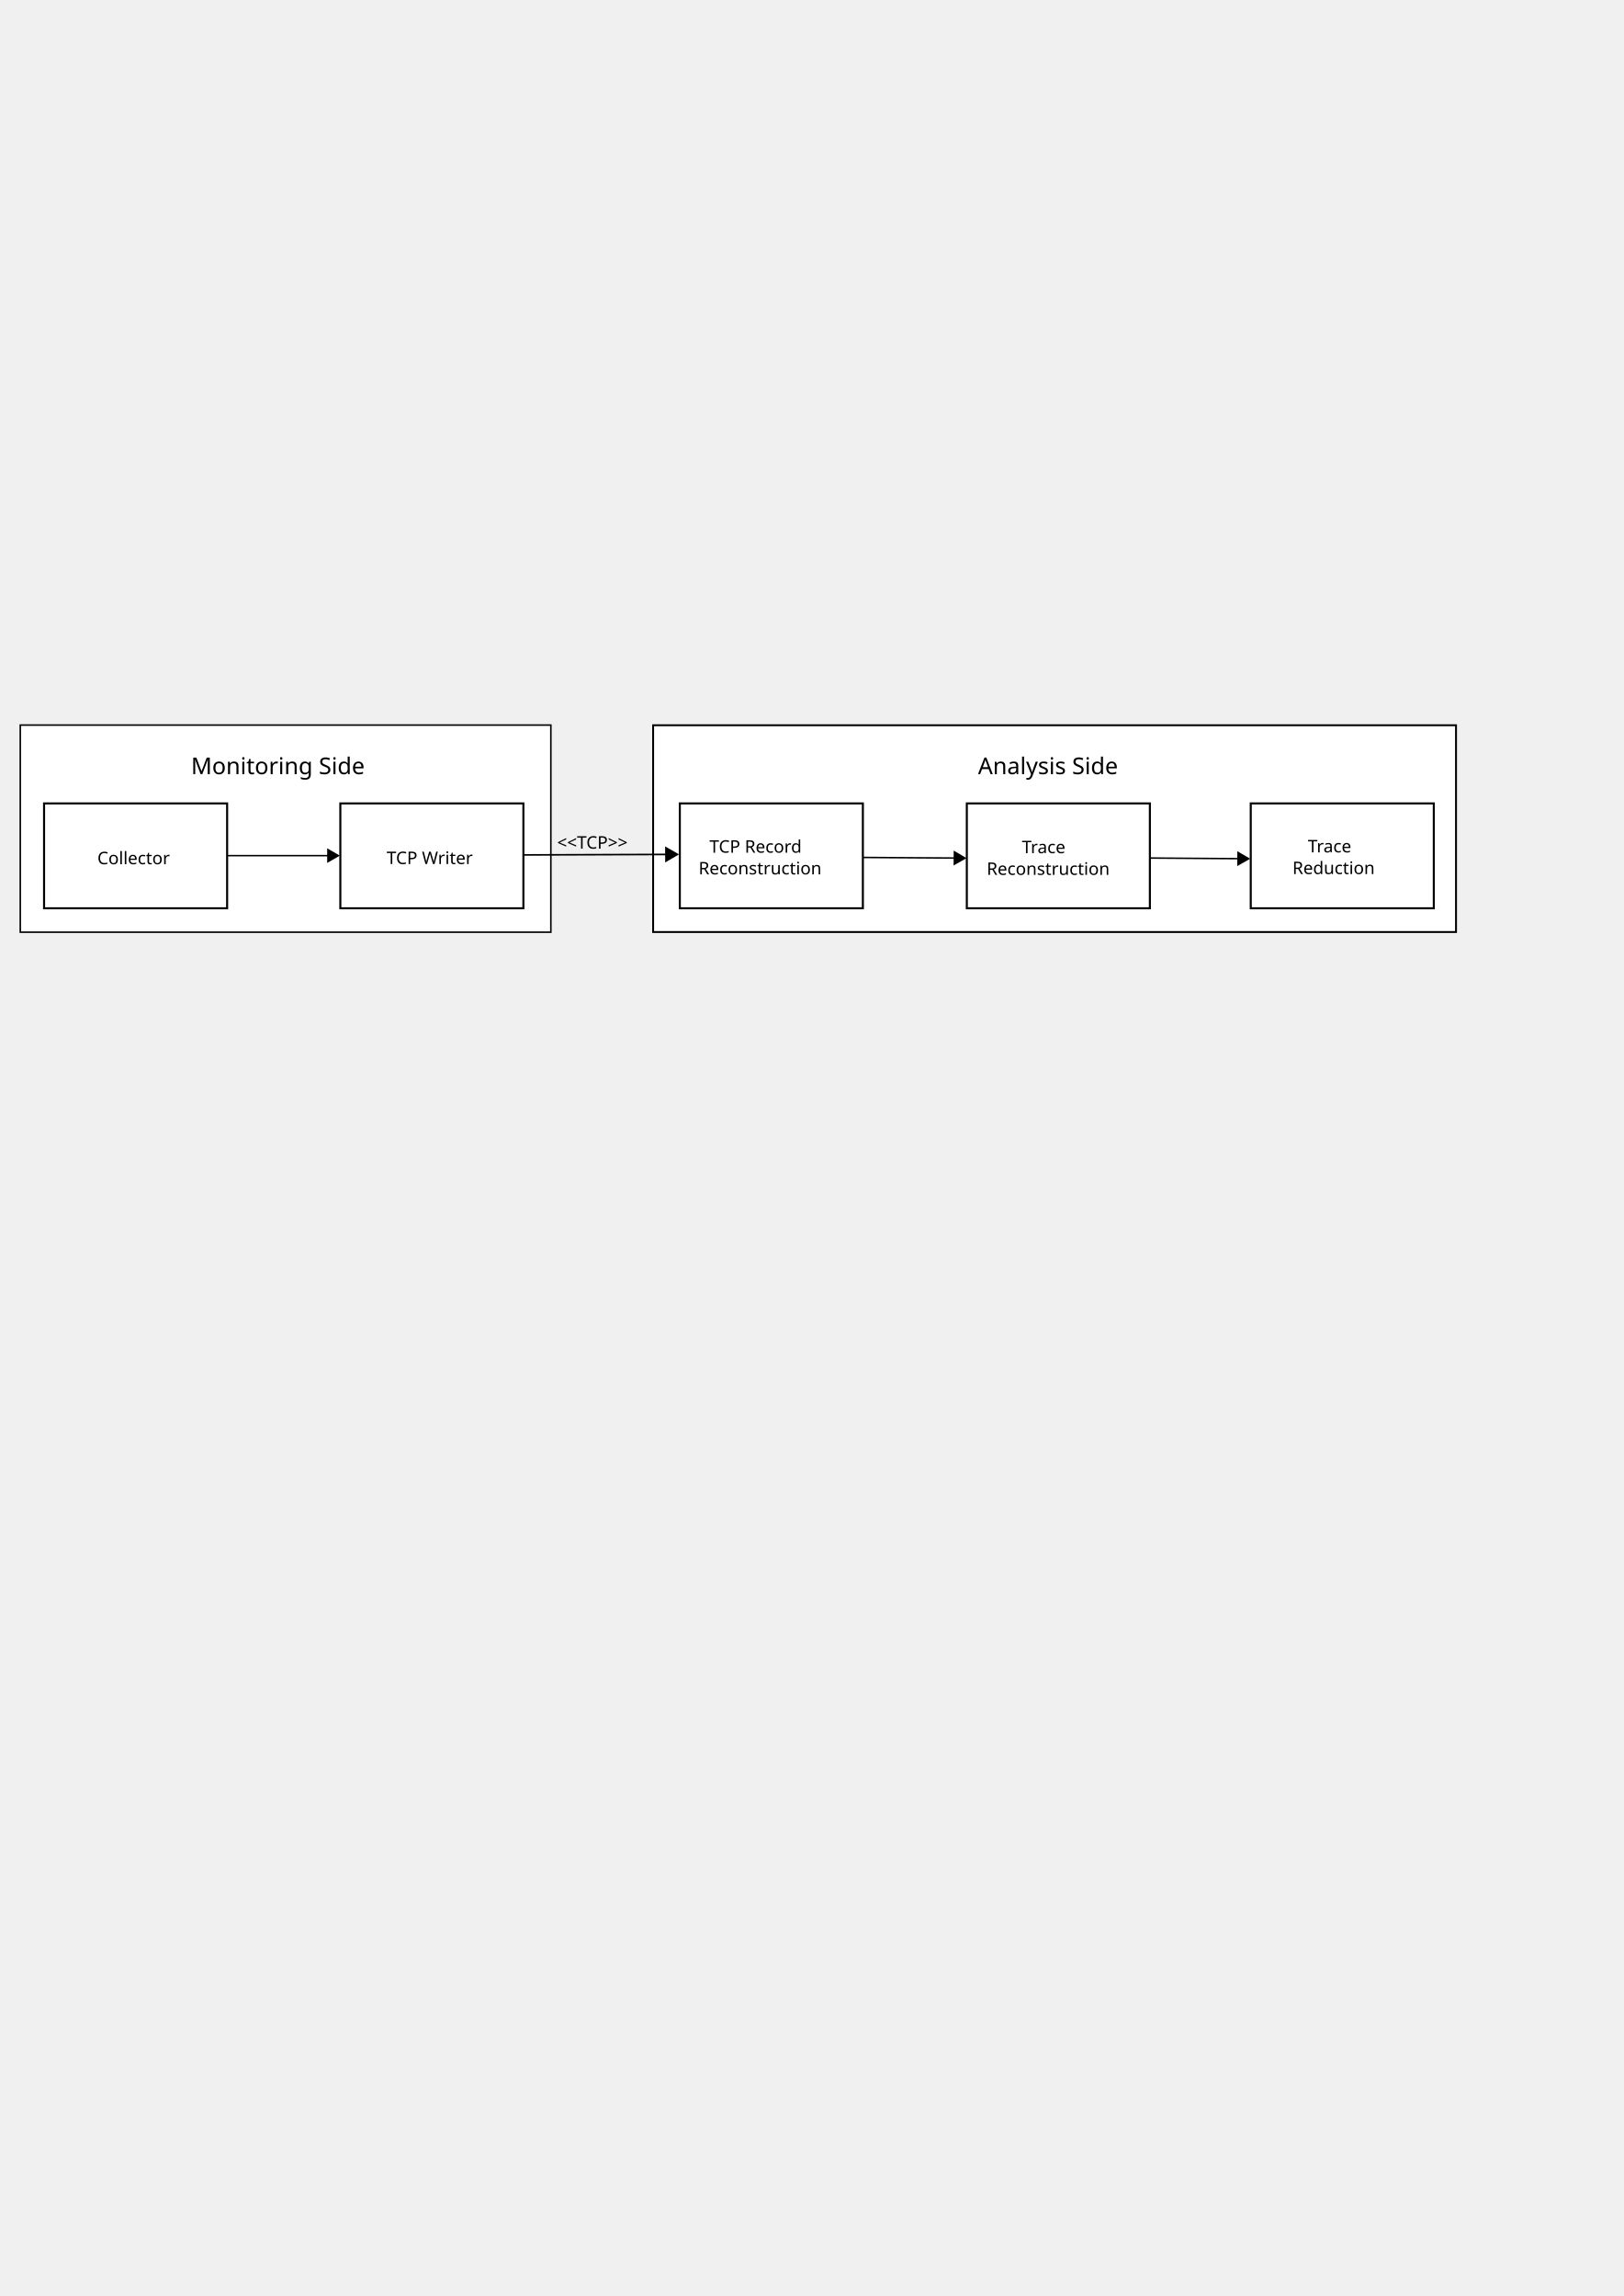
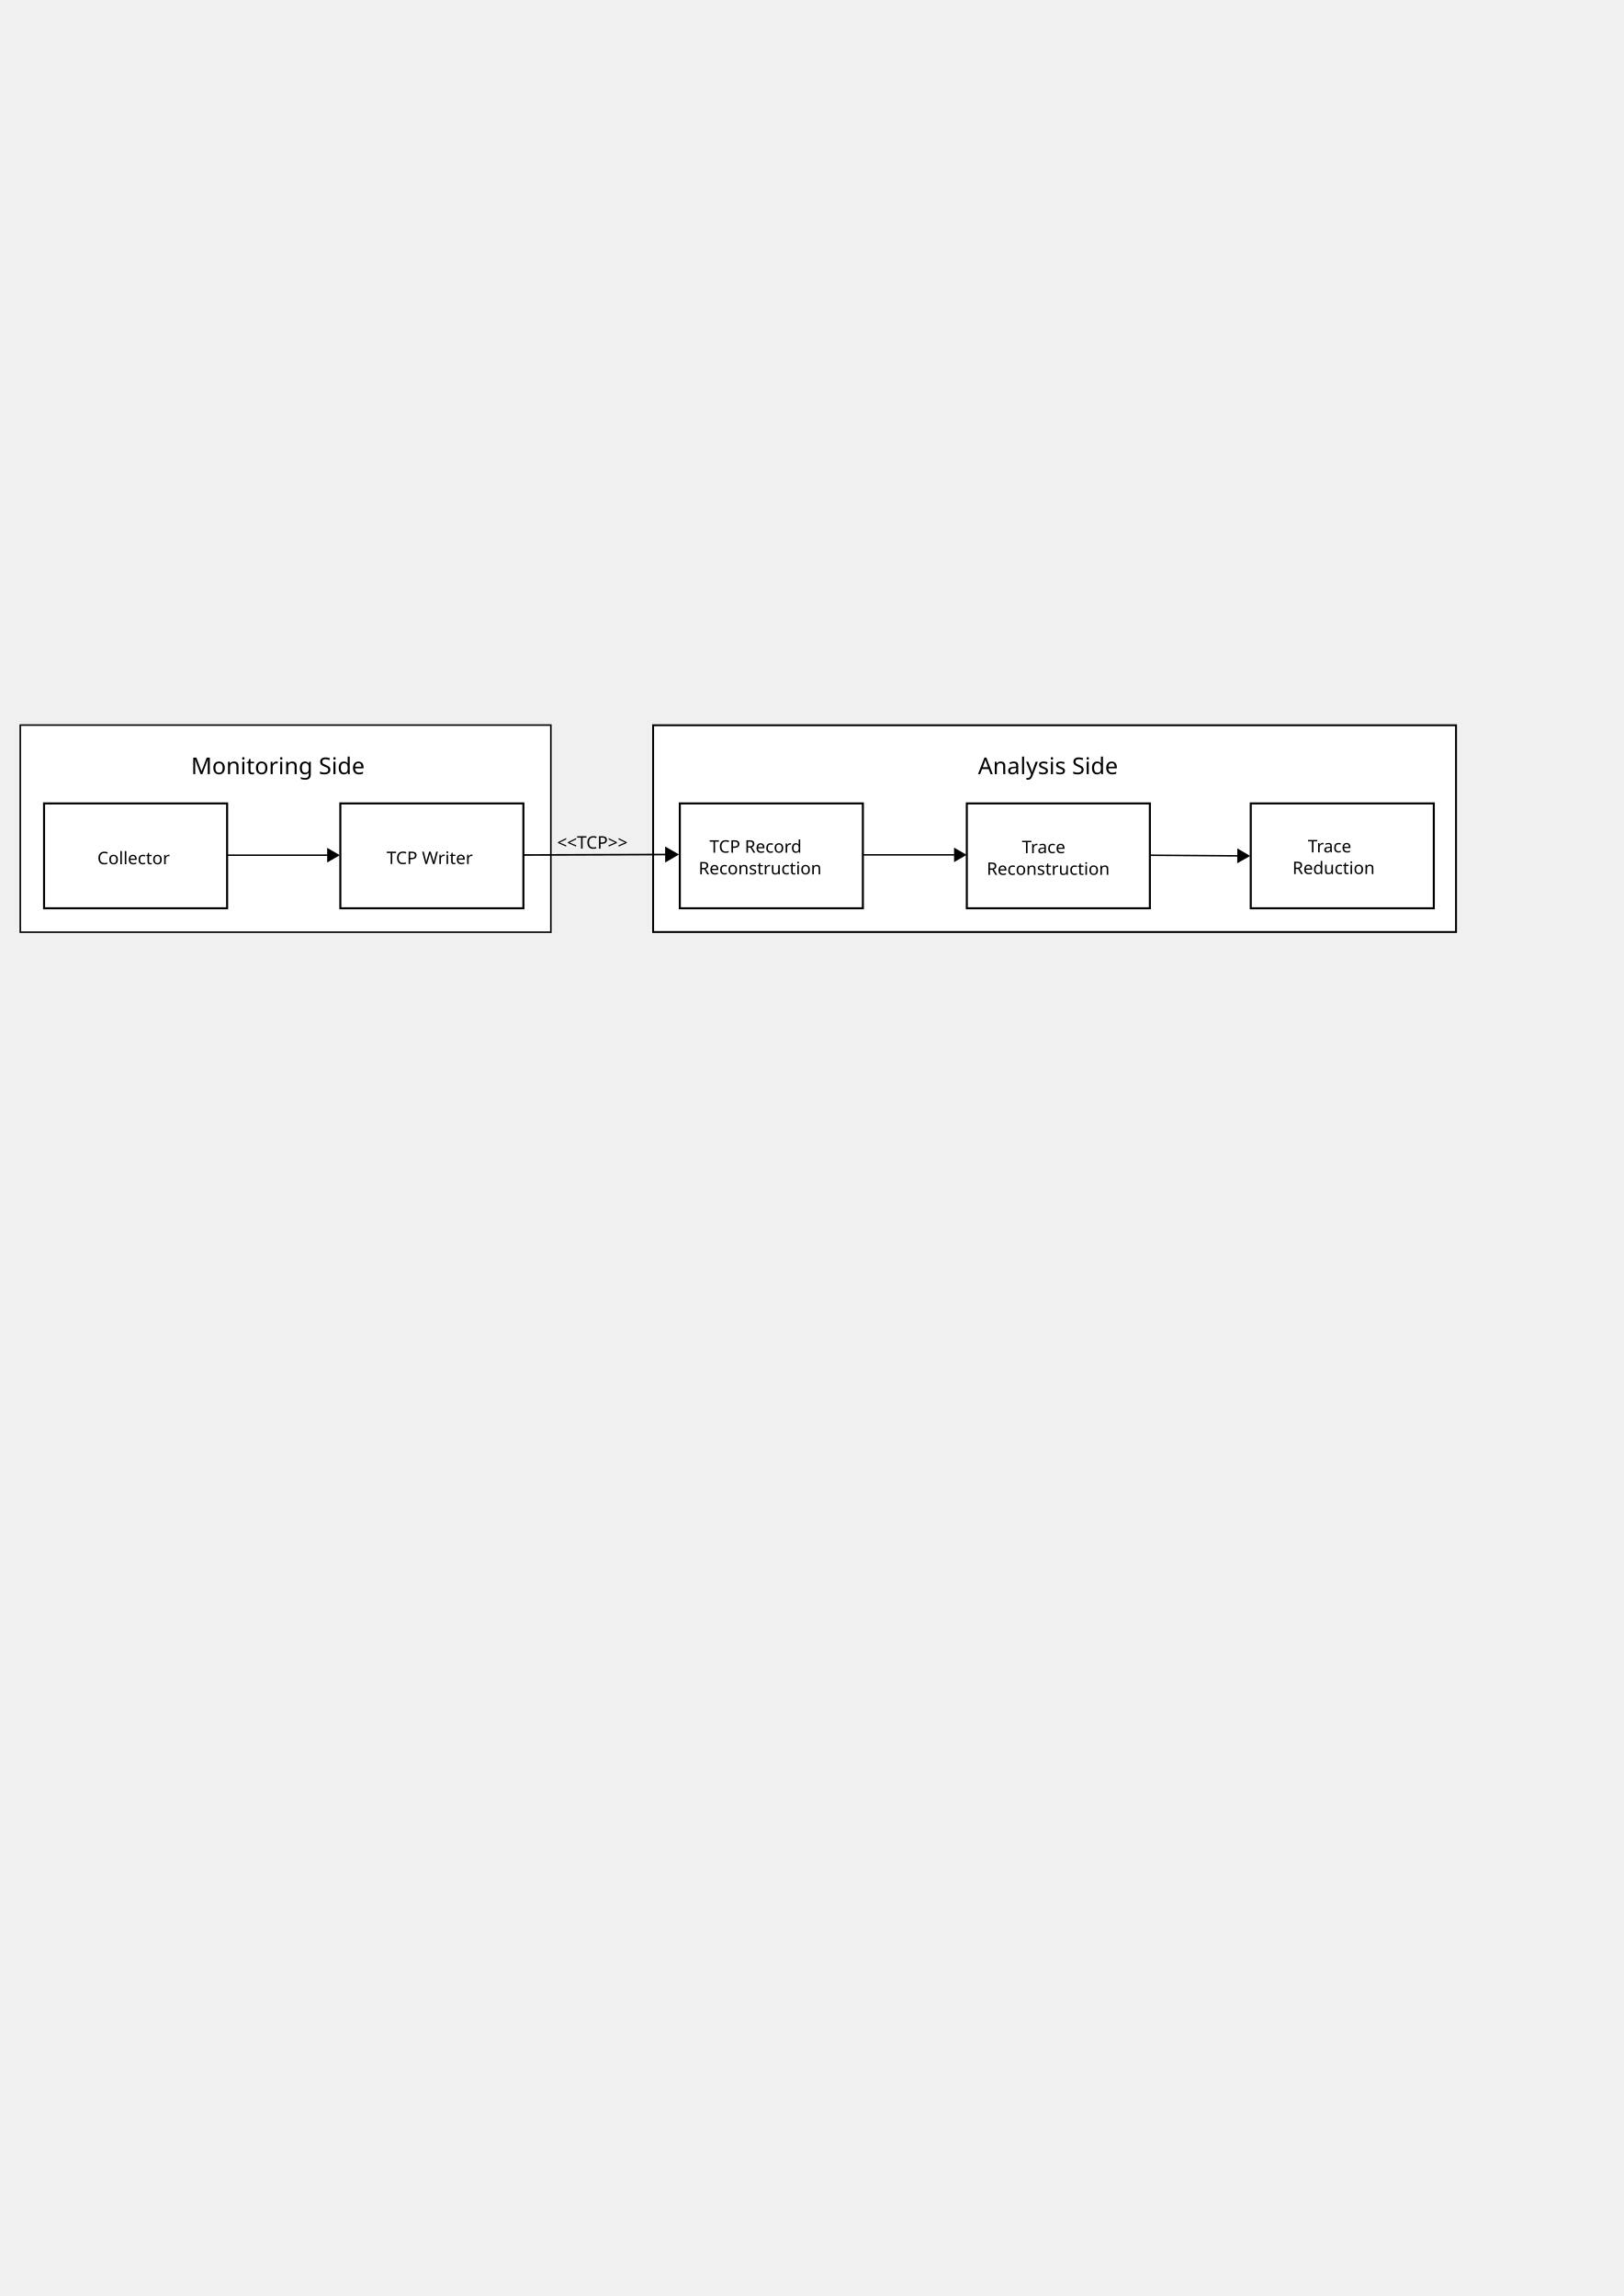
<svg xmlns="http://www.w3.org/2000/svg" width="297mm" height="420mm" viewBox="0 0 1052.362 1488.189" id="svg4264" version="1.1">
  <defs id="defs4266">
+     <marker style="overflow:visible" id="marker4575" refX="0.0" refY="0.0" orient="auto">
+       <path transform="scale(0.8)" style="fill-rule:evenodd;stroke:#000000;stroke-width:1pt;stroke-opacity:1;fill:#000000;fill-opacity:1" d="M 5.77,0.0 L -2.88,5.0 L -2.88,-5.0 L 5.77,0.0 z " id="path4577" />
+     </marker>
    <marker orient="auto" refY="0.0" refX="0.0" id="marker5620" style="overflow:visible">
      <path id="path5622" d="M 5.77,0.0 L -2.88,5.0 L -2.88,-5.0 L 5.77,0.0 z " style="fill-rule:evenodd;stroke:#000000;stroke-width:1pt;stroke-opacity:1;fill:#000000;fill-opacity:1" transform="scale(0.8)" />
-     </marker>
-     <marker style="overflow:visible" id="marker5478" refX="0.0" refY="0.0" orient="auto">
-       <path transform="scale(0.8)" style="fill-rule:evenodd;stroke:#000000;stroke-width:1pt;stroke-opacity:1;fill:#000000;fill-opacity:1" d="M 5.77,0.0 L -2.88,5.0 L -2.88,-5.0 L 5.77,0.0 z " id="path5480" />
    </marker>
    <marker style="overflow:visible" id="marker5372" refX="0.0" refY="0.0" orient="auto">
      <path transform="scale(0.8)" style="fill-rule:evenodd;stroke:#000000;stroke-width:1pt;stroke-opacity:1;fill:#000000;fill-opacity:1" d="M 5.77,0.0 L -2.88,5.0 L -2.88,-5.0 L 5.77,0.0 z " id="path5374" />
    </marker>
    <marker orient="auto" refY="0.0" refX="0.0" id="TriangleOutL" style="overflow:visible">
      <path id="path5146" d="M 5.77,0.0 L -2.88,5.0 L -2.88,-5.0 L 5.77,0.0 z " style="fill-rule:evenodd;stroke:#000000;stroke-width:1pt;stroke-opacity:1;fill:#000000;fill-opacity:1" transform="scale(0.8)" />
    </marker>
    <marker orient="auto" refY="0.0" refX="0.0" id="TriangleOutM" style="overflow:visible">
      <path id="path5149" d="M 5.77,0.0 L -2.88,5.0 L -2.88,-5.0 L 5.77,0.0 z " style="fill-rule:evenodd;stroke:#000000;stroke-width:1pt;stroke-opacity:1;fill:#000000;fill-opacity:1" transform="scale(0.4)" />
    </marker>
  </defs>
  <g id="layer1" transform="translate(0,435.8264)">
    <rect y="34.258" x="423.265" height="134.017" width="520.319" id="rect4873" style="fill:#ffffff;fill-opacity:1;stroke:#000000;stroke-width:1.229;stroke-linecap:butt;stroke-linejoin:miter;stroke-miterlimit:4;stroke-dasharray:none;stroke-dashoffset:0;stroke-opacity:1" />
    <rect style="fill:#ffffff;fill-opacity:1;stroke:#000000;stroke-width:1;stroke-linecap:butt;stroke-linejoin:miter;stroke-miterlimit:4;stroke-dasharray:none;stroke-dashoffset:0;stroke-opacity:1" id="rect4871" width="343.836" height="134.247" x="13.151" y="34.143" />
    <rect style="fill:#ffffff;fill-opacity:1;stroke:#000000;stroke-width:1.327;stroke-linecap:butt;stroke-linejoin:miter;stroke-miterlimit:4;stroke-dasharray:none;stroke-dashoffset:0;stroke-opacity:1" id="rect4812" width="118.631" height="67.969" x="28.558" y="84.92" />
    <rect y="84.92" x="220.558" height="67.969" width="118.631" id="rect4823" style="fill:#ffffff;fill-opacity:1;stroke:#000000;stroke-width:1.327;stroke-linecap:butt;stroke-linejoin:miter;stroke-miterlimit:4;stroke-dasharray:none;stroke-dashoffset:0;stroke-opacity:1" />
    <rect style="fill:#ffffff;fill-opacity:1;stroke:#000000;stroke-width:1.327;stroke-linecap:butt;stroke-linejoin:miter;stroke-miterlimit:4;stroke-dasharray:none;stroke-dashoffset:0;stroke-opacity:1" id="rect4825" width="118.631" height="67.969" x="440.558" y="84.92" />
    <rect y="84.92" x="626.558" height="67.969" width="118.631" id="rect4827" style="fill:#ffffff;fill-opacity:1;stroke:#000000;stroke-width:1.327;stroke-linecap:butt;stroke-linejoin:miter;stroke-miterlimit:4;stroke-dasharray:none;stroke-dashoffset:0;stroke-opacity:1" />
    <rect style="fill:#ffffff;fill-opacity:1;stroke:#000000;stroke-width:1.327;stroke-linecap:butt;stroke-linejoin:miter;stroke-miterlimit:4;stroke-dasharray:none;stroke-dashoffset:0;stroke-opacity:1" id="rect4829" width="118.631" height="67.969" x="810.558" y="84.92" />
    <text xml:space="preserve" style="font-style:normal;font-weight:normal;font-size:13.75px;line-height:125%;font-family:sans-serif;letter-spacing:0px;word-spacing:0px;fill:#000000;fill-opacity:1;stroke:none;stroke-width:1px;stroke-linecap:butt;stroke-linejoin:miter;stroke-opacity:1" x="90.411" y="67.431" id="text4875">
      <tspan id="tspan4877" x="90.411" y="67.431" />
    </text>
    <text xml:space="preserve" style="font-style:normal;font-weight:normal;font-size:15px;line-height:125%;font-family:sans-serif;letter-spacing:0px;word-spacing:0px;fill:#000000;fill-opacity:1;stroke:none;stroke-width:1px;stroke-linecap:butt;stroke-linejoin:miter;stroke-opacity:1" x="123.808" y="65.952" id="text4879">
      <tspan id="tspan4881" x="123.808" y="65.952">Monitoring Side</tspan>
    </text>
    <text id="text4883" y="65.952" x="633.808" style="font-style:normal;font-weight:normal;font-size:15px;line-height:125%;font-family:sans-serif;letter-spacing:0px;word-spacing:0px;fill:#000000;fill-opacity:1;stroke:none;stroke-width:1px;stroke-linecap:butt;stroke-linejoin:miter;stroke-opacity:1" xml:space="preserve">
      <tspan y="65.952" x="633.808" id="tspan4887">Analysis Side</tspan>
    </text>
    <text xml:space="preserve" style="font-style:normal;font-weight:normal;font-size:11.25px;line-height:125%;font-family:sans-serif;letter-spacing:0px;word-spacing:0px;fill:#000000;fill-opacity:1;stroke:none;stroke-width:1px;stroke-linecap:butt;stroke-linejoin:miter;stroke-opacity:1" x="63.096" y="124.335" id="text4891">
      <tspan id="tspan4893" x="63.096" y="124.335">Collector</tspan>
    </text>
    <text xml:space="preserve" style="font-style:normal;font-weight:normal;font-size:15px;line-height:125%;font-family:sans-serif;letter-spacing:0px;word-spacing:0px;fill:#000000;fill-opacity:1;stroke:none;stroke-width:1px;stroke-linecap:butt;stroke-linejoin:miter;stroke-opacity:1" x="250.575" y="124.226" id="text4895">
      <tspan id="tspan4897" x="250.575" y="124.226" style="font-size:11.25px">TCP Writer</tspan>
    </text>
    <text xml:space="preserve" style="font-style:normal;font-weight:normal;font-size:11.25px;line-height:125%;font-family:sans-serif;text-align:center;letter-spacing:0px;word-spacing:0px;text-anchor:middle;fill:#000000;fill-opacity:1;stroke:none;stroke-width:1px;stroke-linecap:butt;stroke-linejoin:miter;stroke-opacity:1" x="499.89" y="116.856" id="text4899">
      <tspan id="tspan4901" x="499.89" y="116.856" style="font-size:11.25px;text-align:center;text-anchor:middle">TCP Record</tspan>
      <tspan x="499.89" y="130.918" style="font-size:11.25px;text-align:center;text-anchor:middle" id="tspan4982">Reconstruction</tspan>
    </text>
    <text xml:space="preserve" style="font-style:normal;font-weight:normal;font-size:11.25px;line-height:125%;font-family:sans-serif;text-align:center;letter-spacing:0px;word-spacing:0px;text-anchor:middle;fill:#000000;fill-opacity:1;stroke:none;stroke-width:1px;stroke-linecap:butt;stroke-linejoin:miter;stroke-opacity:1" x="686.593" y="117.184" id="text4903">
      <tspan id="tspan4905" x="686.593" y="117.184">Trace</tspan>
      <tspan x="686.593" y="131.247" id="tspan4907">Reconstruction</tspan>
    </text>
    <text xml:space="preserve" style="font-style:normal;font-weight:normal;font-size:11.25px;line-height:125%;font-family:sans-serif;text-align:center;letter-spacing:0px;word-spacing:0px;text-anchor:middle;fill:#000000;fill-opacity:1;stroke:none;stroke-width:1px;stroke-linecap:butt;stroke-linejoin:miter;stroke-opacity:1" x="871.567" y="116.664" id="text4909">
      <tspan id="tspan4911" x="873.358" y="116.664">Trace </tspan>
      <tspan x="871.567" y="130.726" id="tspan4913">Reduction</tspan>
    </text>
-     <path style="fill:none;fill-rule:evenodd;stroke:#000000;stroke-width:0.965px;stroke-linecap:butt;stroke-linejoin:miter;stroke-opacity:1;marker-end:url(#TriangleOutL)" d="m 147.036,118.766 67.731,0" id="path4990" />
-     <path style="fill:none;fill-rule:evenodd;stroke:#000000;stroke-width:1.057px;stroke-linecap:butt;stroke-linejoin:miter;stroke-opacity:1;marker-end:url(#marker5372)" d="m 339.04,118.305 95.02,-0.327" id="path4994" />
-     <path style="fill:none;fill-rule:evenodd;stroke:#000000;stroke-width:0.983px;stroke-linecap:butt;stroke-linejoin:miter;stroke-opacity:1;marker-end:url(#marker5478)" d="m 559.085,119.932 61.721,0.415" id="path4996" />
-     <path style="fill:none;fill-rule:evenodd;stroke:#000000;stroke-width:0.982px;stroke-linecap:butt;stroke-linejoin:miter;stroke-opacity:1;marker-end:url(#marker5620)" d="m 745.259,120.327 59.35,0.416" id="path4998" />
+     <path style="fill:none;fill-rule:evenodd;stroke:#000000;stroke-width:0.965px;stroke-linecap:butt;stroke-linejoin:miter;stroke-opacity:1;marker-end:url(#TriangleOutL)" d="m 147.036,118.476 67.731,0" id="path4990" />
+     <path style="fill:none;fill-rule:evenodd;stroke:#000000;stroke-width:1.057px;stroke-linecap:butt;stroke-linejoin:miter;stroke-opacity:1;marker-end:url(#marker5372)" d="m 339.04,118.364 95.02,-0.327" id="path4994" />
+     <path style="fill:none;fill-rule:evenodd;stroke:#000000;stroke-width:0.982px;stroke-linecap:butt;stroke-linejoin:miter;stroke-opacity:1;marker-end:url(#marker5620)" d="m 745.259,118.508 59.35,0.416" id="path4998" />
    <text xml:space="preserve" style="font-style:normal;font-weight:normal;font-size:11.25px;line-height:125%;font-family:sans-serif;letter-spacing:0px;word-spacing:0px;fill:#000000;fill-opacity:1;stroke:none;stroke-width:1px;stroke-linecap:butt;stroke-linejoin:miter;stroke-opacity:1" x="361.064" y="114.235" id="text5918">
      <tspan id="tspan5920" x="361.064" y="114.235">&lt;&lt;TCP&gt;&gt;</tspan>
    </text>
+     <path style="fill:none;fill-rule:evenodd;stroke:#000000;stroke-width:0.958px;stroke-linecap:butt;stroke-linejoin:miter;stroke-opacity:1;marker-end:url(#marker4575)" d="m 558.829,118.267 62.171,0" id="path4567" />
  </g>
</svg>
